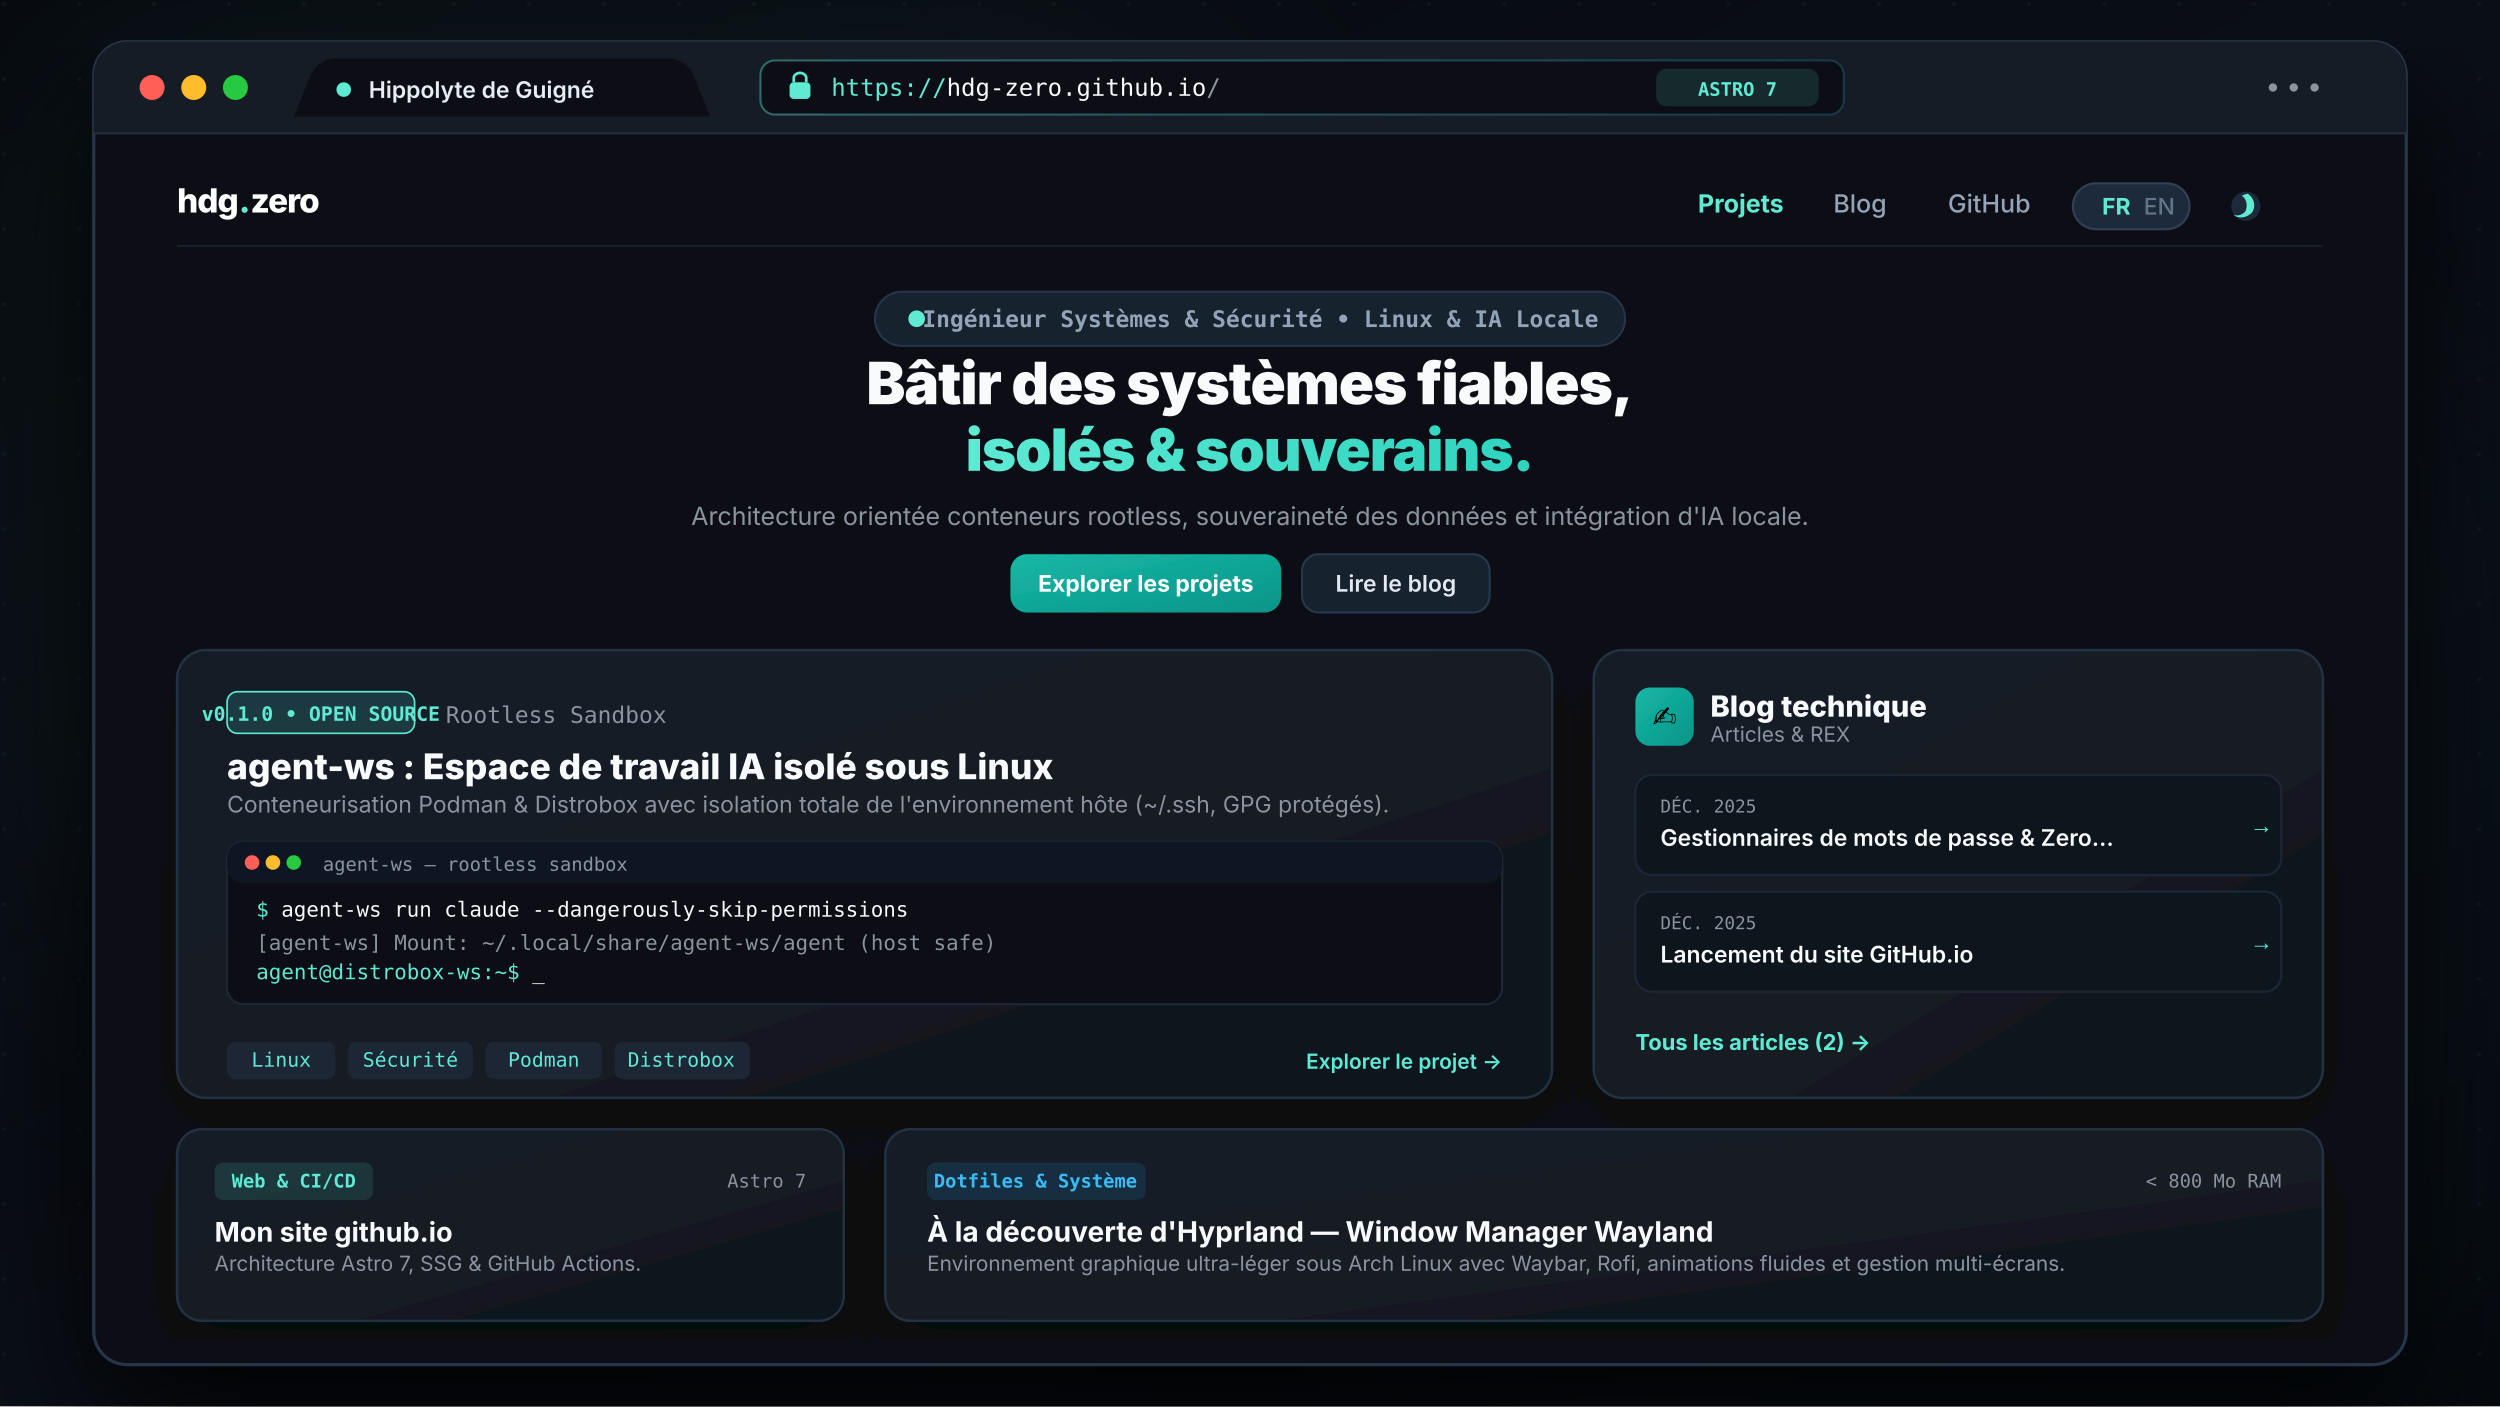
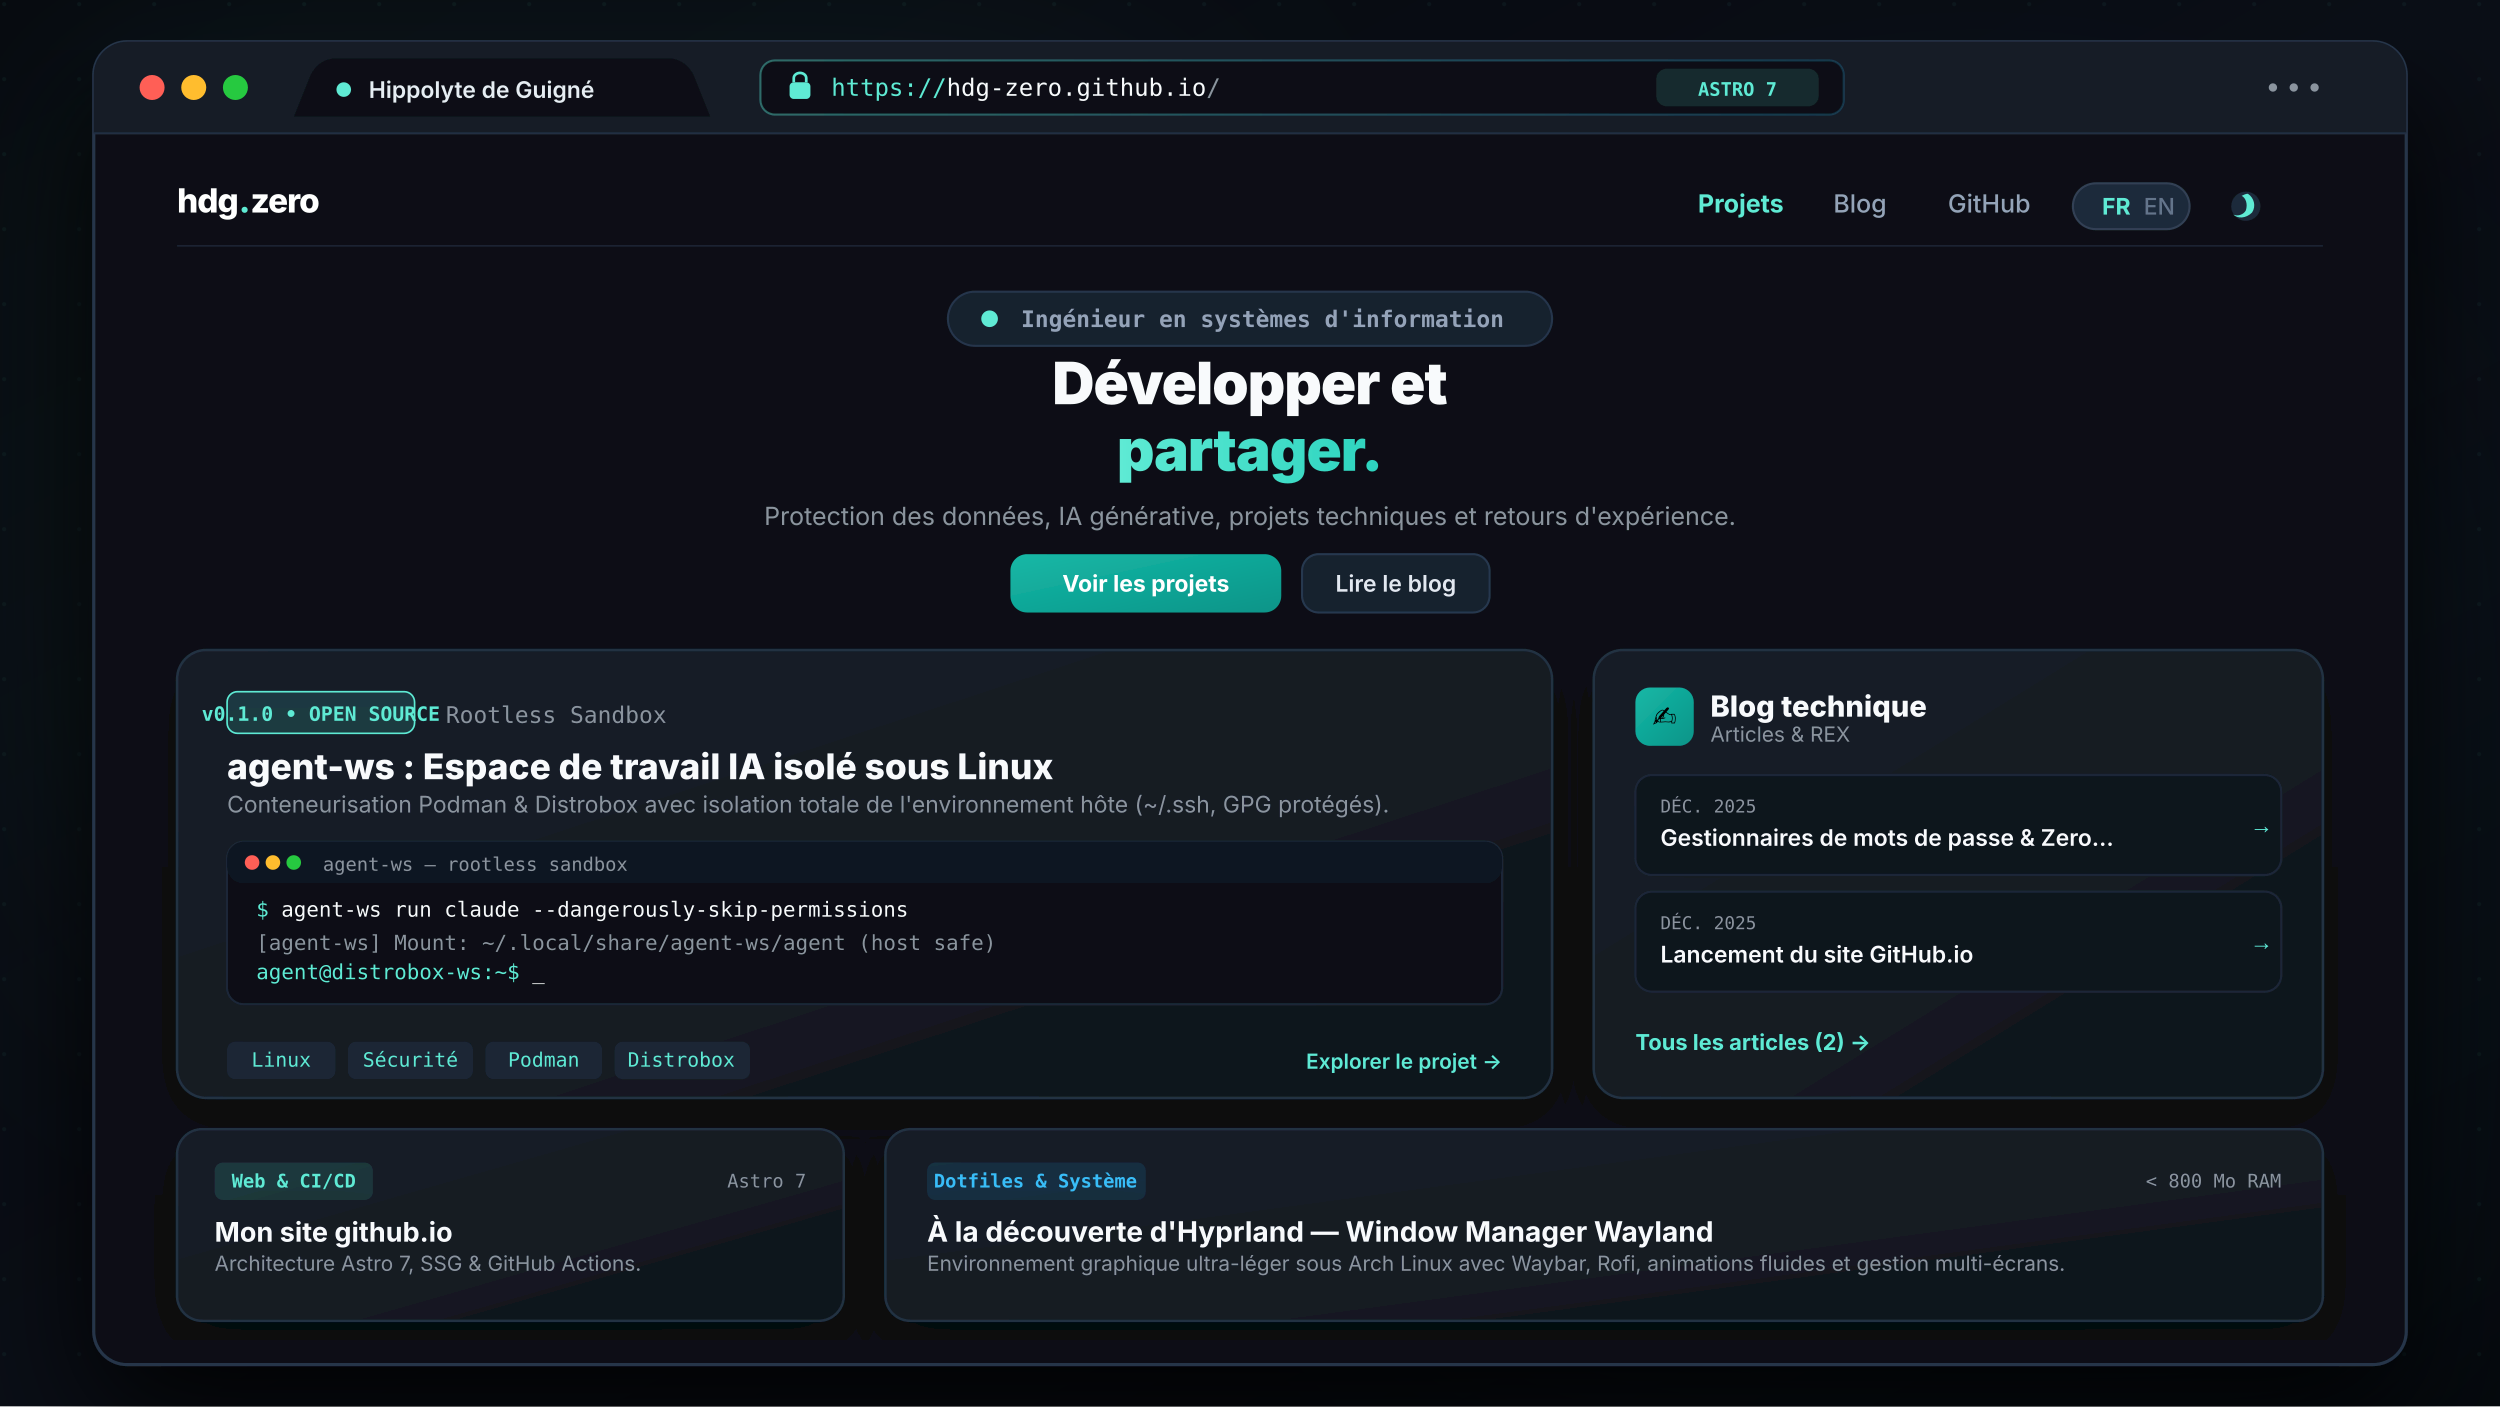
<svg xmlns="http://www.w3.org/2000/svg" viewBox="0 0 1200 675" width="1200" height="675">
  <defs>
    <linearGradient id="canvas-bg" x1="0%" y1="0%" x2="100%" y2="100%">
      <stop offset="0%" stop-color="#06090e" />
      <stop offset="50%" stop-color="#0a0e16" />
      <stop offset="100%" stop-color="#05080c" />
    </linearGradient>
    <linearGradient id="window-bg" x1="0%" y1="0%" x2="0%" y2="100%">
      <stop offset="0%" stop-color="#0d1117" />
      <stop offset="100%" stop-color="#090d13" />
    </linearGradient>
    <linearGradient id="hero-gradient" x1="0%" y1="0%" x2="100%" y2="0%">
      <stop offset="0%" stop-color="#5eead4" />
      <stop offset="100%" stop-color="#2dd4bf" />
    </linearGradient>
    <linearGradient id="btn-primary" x1="0%" y1="0%" x2="100%" y2="100%">
      <stop offset="0%" stop-color="#14b8a6" />
      <stop offset="100%" stop-color="#0d9488" />
    </linearGradient>
    <linearGradient id="card-grad" x1="0%" y1="0%" x2="100%" y2="100%">
      <stop offset="0%" stop-color="#161f2c" stop-opacity="0.85" />
      <stop offset="100%" stop-color="#0f1622" stop-opacity="0.85" />
    </linearGradient>
    <linearGradient id="address-border" x1="0%" y1="0%" x2="100%" y2="0%">
      <stop offset="0%" stop-color="#5eead4" stop-opacity="0.4" />
      <stop offset="100%" stop-color="#38bdf8" stop-opacity="0.2" />
    </linearGradient>
    <filter id="browser-shadow" x="-5%" y="-5%" width="110%" height="115%">
      <feDropShadow dx="0" dy="24" stdDeviation="30" flood-color="#000000" flood-opacity="0.9" />
    </filter>
    <filter id="card-shadow" x="-5%" y="-5%" width="110%" height="115%">
      <feDropShadow dx="0" dy="8" stdDeviation="12" flood-color="#000000" flood-opacity="0.5" />
    </filter>
    <pattern id="site-grid" width="36" height="36" patternUnits="userSpaceOnUse">
      <circle cx="2" cy="2" r="1" fill="#5eead4" fill-opacity="0.05" />
    </pattern>
  </defs>
  <rect width="1200" height="675" fill="url(#canvas-bg)" />
  <rect width="1200" height="675" fill="url(#site-grid)" />
  <circle cx="250" cy="180" r="320" fill="#5eead4" opacity="0.07" filter="blur(70px)" />
  <circle cx="950" cy="420" r="300" fill="#38bdf8" opacity="0.06" filter="blur(70px)" />
  <g transform="translate(45, 20)" filter="url(#browser-shadow)">
    <rect width="1110" height="635" rx="16" fill="url(#window-bg)" stroke="#26354a" stroke-width="1.5" />
    <path d="M 0 16 C 0 7.163 7.163 0 16 0 L 1094 0 C 1102.837 0 1110 7.163 1110 16 L 1110 44 L 0 44 Z" fill="#141c28" />
    <line x1="0" y1="44" x2="1110" y2="44" stroke="#222f42" stroke-width="1" />
    <circle cx="28" cy="22" r="6" fill="#ff5f56" />
    <circle cx="48" cy="22" r="6" fill="#ffbd2e" />
    <circle cx="68" cy="22" r="6" fill="#27c93f" />
    <g transform="translate(96, 8)">
      <path d="M 0 28 L 8 8 C 10 4 14 0 20 0 L 180 0 C 186 0 190 4 192 8 L 200 28 Z" fill="#0d1117" />
      <circle cx="24" cy="15" r="3.5" fill="#5eead4" />
      <text x="36" y="19" font-family="'Inter', system-ui, sans-serif" font-size="11" font-weight="600" fill="#e6edf3">
        Hippolyte de Guigné
      </text>
    </g>
    <g transform="translate(320, 9)">
      <rect width="520" height="26" rx="7" fill="#0b1017" stroke="url(#address-border)" stroke-width="1" />
      <g transform="translate(14, 6)">
        <rect x="0" y="4.5" width="10" height="8" rx="2" fill="#5eead4" />
        <path d="M 2 4.5 V 2.5 C 2 1 3.5 0 5 0 C 6.5 0 8 1 8 2.5 V 4.5" fill="none" stroke="#5eead4" stroke-width="1.3" />
      </g>
      <text x="34" y="17" font-family="'JetBrains Mono', monospace" font-size="11.5" fill="#f8fafc">
        <tspan fill="#5eead4">https://</tspan>hdg-zero.github.io<tspan fill="#8b949e">/</tspan>
      </text>
      <g transform="translate(430, 4)">
        <rect width="78" height="18" rx="5" fill="#5eead4" fill-opacity="0.12" />
        <text x="39" y="13" font-family="'JetBrains Mono', monospace" font-size="9" font-weight="700" fill="#5eead4" text-anchor="middle">ASTRO 7</text>
      </g>
    </g>
    <g transform="translate(1040, 16)" fill="#8b949e">
      <circle cx="6" cy="6" r="2" />
      <circle cx="16" cy="6" r="2" />
      <circle cx="26" cy="6" r="2" />
    </g>
    <g id="viewport-content" transform="translate(0, 44)">
      <g id="mock-navbar" transform="translate(40, 14)">
        <text x="0" y="24" font-family="'Inter', system-ui, sans-serif" font-size="16" font-weight="800" fill="#ffffff" letter-spacing="-0.5">
          hdg<tspan fill="#5eead4">.</tspan>zero
        </text>
        <g transform="translate(730, 10)" font-family="'Inter', system-ui, sans-serif" font-size="12" font-weight="500">
          <text x="0" y="14" fill="#5eead4" font-weight="700">Projets</text>
          <text x="65" y="14" fill="#94a3b8">Blog</text>
          <text x="120" y="14" fill="#94a3b8">GitHub</text>
          <rect x="180" y="0" width="56" height="22" rx="11" fill="#1e293b" stroke="#334155" stroke-width="1" />
          <text x="194" y="15" fill="#5eead4" font-size="11" font-weight="700">FR</text>
          <text x="214" y="15" fill="#64748b" font-size="11">EN</text>
          <g transform="translate(255, 3)">
            <circle cx="8" cy="8" r="7" fill="#1e293b" />
            <path d="M 6 3 C 8 4 9 7 8 10 C 7 12 4 13 2 12 C 4 14 8 14 11 11 C 13 8 12 4 9 2 C 8 2 7 2.5 6 3 Z" fill="#5eead4" />
          </g>
        </g>
        <line x1="0" y1="40" x2="1030" y2="40" stroke="#1e293b" stroke-width="0.8" stroke-opacity="0.8" />
      </g>
      <g id="mock-hero" transform="translate(555, 76)" text-anchor="middle">
-         <rect x="-180" y="0" width="360" height="26" rx="13" fill="#16202e" stroke="#25354c" stroke-width="1" />
-         <circle cx="-160" cy="13" r="4" fill="#5eead4" />
-         <text x="5" y="17" font-family="'JetBrains Mono', monospace" font-size="11" font-weight="600" fill="#94a3b8">
-           Ingénieur Systèmes &amp; Sécurité • Linux &amp; IA Locale
+         <rect x="-145" y="0" width="290" height="26" rx="13" fill="#16202e" stroke="#25354c" stroke-width="1" />
+         <circle cx="-125" cy="13" r="4" fill="#5eead4" />
+         <text x="6" y="17" font-family="'JetBrains Mono', monospace" font-size="11" font-weight="600" fill="#94a3b8">
+           Ingénieur en systèmes d'information
        </text>
        <text y="54" font-family="'Inter', system-ui, sans-serif" font-size="28" font-weight="900" fill="#f8fafc" letter-spacing="-0.5">
-           Bâtir des systèmes fiables,
+           Développer et
        </text>
        <text y="86" font-family="'Inter', system-ui, sans-serif" font-size="28" font-weight="900" fill="url(#hero-gradient)" letter-spacing="-0.5">
-           isolés &amp; souverains.
+           partager.
        </text>
        <text y="112" font-family="'Inter', system-ui, sans-serif" font-size="12" font-weight="400" fill="#8b949e">
-           Architecture orientée conteneurs rootless, souveraineté des données et intégration d'IA locale.
+           Protection des données, IA générative, projets techniques et retours d'expérience.
        </text>
        <g transform="translate(0, 126)">
          <rect x="-115" y="0" width="130" height="28" rx="8" fill="url(#btn-primary)" />
          <text x="-50" y="18" font-family="'Inter', system-ui, sans-serif" font-size="11" font-weight="700" fill="#ffffff">
-             Explorer les projets
+             Voir les projets
          </text>
          <rect x="25" y="0" width="90" height="28" rx="8" fill="#16202e" stroke="#28394f" stroke-width="1" />
          <text x="70" y="18" font-family="'Inter', system-ui, sans-serif" font-size="11" font-weight="600" fill="#e2e8f0">
            Lire le blog
          </text>
        </g>
      </g>
      <g id="mock-bento" transform="translate(40, 248)">
        <g transform="translate(0, 0)" filter="url(#card-shadow)">
          <rect width="660" height="215" rx="14" fill="url(#card-grad)" stroke="#223042" stroke-width="1.2" />
          <g transform="translate(24, 20)">
            <rect width="90" height="20" rx="5" fill="#5eead4" fill-opacity="0.15" stroke="#5eead4" stroke-width="0.8" />
            <text x="45" y="14" font-family="'JetBrains Mono', monospace" font-size="9.5" font-weight="700" fill="#5eead4" text-anchor="middle">v0.1.0 • OPEN SOURCE</text>
            <text x="105" y="15" font-family="'JetBrains Mono', monospace" font-size="11" fill="#8b949e">Rootless Sandbox</text>
            <text y="42" font-family="'Inter', system-ui, sans-serif" font-size="17" font-weight="800" fill="#f8fafc">
              agent-ws : Espace de travail IA isolé sous Linux
            </text>
            <text y="58" font-family="'Inter', system-ui, sans-serif" font-size="11" fill="#8b949e">
              Conteneurisation Podman &amp; Distrobox avec isolation totale de l'environnement hôte (~/.ssh, GPG protégés).
            </text>
            <g transform="translate(0, 72)">
              <rect width="612" height="78" rx="8" fill="#080c12" stroke="#1c2838" stroke-width="1" />
              <rect width="612" height="20" rx="8" fill="#101824" />
              <circle cx="12" cy="10" r="3.5" fill="#ff5f56" />
              <circle cx="22" cy="10" r="3.5" fill="#ffbd2e" />
              <circle cx="32" cy="10" r="3.5" fill="#27c93f" />
              <text x="46" y="14" font-family="'JetBrains Mono', monospace" font-size="9" fill="#8b949e">agent-ws — rootless sandbox</text>
              <g transform="translate(14, 36)" font-family="'JetBrains Mono', monospace" font-size="10">
                <text fill="#5eead4">$</text>
                <text x="12" fill="#f8fafc">agent-ws run claude --dangerously-skip-permissions</text>
                <text y="16" fill="#8b949e">[agent-ws] Mount: ~/.local/share/agent-ws/agent (host safe)</text>
                <text y="30" fill="#5eead4">agent@distrobox-ws:~$ <tspan fill="#ffffff">_</tspan>
                </text>
              </g>
            </g>
            <g transform="translate(0, 168)" font-family="'JetBrains Mono', monospace" font-size="9.5">
              <rect width="52" height="18" rx="4" fill="#1b2636" />
              <text x="26" y="12" fill="#5eead4" text-anchor="middle">Linux</text>
              <rect x="58" width="60" height="18" rx="4" fill="#1b2636" />
              <text x="88" y="12" fill="#5eead4" text-anchor="middle">Sécurité</text>
              <rect x="124" width="56" height="18" rx="4" fill="#1b2636" />
              <text x="152" y="12" fill="#5eead4" text-anchor="middle">Podman</text>
              <rect x="186" width="65" height="18" rx="4" fill="#1b2636" />
              <text x="218" y="12" fill="#5eead4" text-anchor="middle">Distrobox</text>
              <text x="612" y="13" font-family="'Inter', system-ui, sans-serif" font-size="10" font-weight="600" fill="#5eead4" text-anchor="end">Explorer le projet →</text>
            </g>
          </g>
        </g>
        <g transform="translate(680, 0)" filter="url(#card-shadow)">
          <rect width="350" height="215" rx="14" fill="url(#card-grad)" stroke="#223042" stroke-width="1.2" />
          <g transform="translate(20, 18)">
            <g transform="translate(0, 0)">
              <rect width="28" height="28" rx="7" fill="url(#btn-primary)" />
              <text x="14" y="19" font-size="14" text-anchor="middle">✍️</text>
              <text x="36" y="14" font-family="'Inter', system-ui, sans-serif" font-size="14" font-weight="800" fill="#f8fafc">Blog technique</text>
              <text x="36" y="26" font-family="'Inter', system-ui, sans-serif" font-size="10" fill="#8b949e">Articles &amp; REX</text>
            </g>
            <g transform="translate(0, 42)">
              <rect width="310" height="48" rx="8" fill="#0d141e" stroke="#1d2838" stroke-width="1" />
              <text x="12" y="18" font-family="'JetBrains Mono', monospace" font-size="8.5" fill="#8b949e">DÉC. 2025</text>
              <text x="12" y="34" font-family="'Inter', system-ui, sans-serif" font-size="11" font-weight="600" fill="#f8fafc">
                Gestionnaires de mots de passe &amp; Zero...
              </text>
              <text x="295" y="28" font-size="11" fill="#5eead4">→</text>
            </g>
            <g transform="translate(0, 98)">
              <rect width="310" height="48" rx="8" fill="#0d141e" stroke="#1d2838" stroke-width="1" />
              <text x="12" y="18" font-family="'JetBrains Mono', monospace" font-size="8.5" fill="#8b949e">DÉC. 2025</text>
              <text x="12" y="34" font-family="'Inter', system-ui, sans-serif" font-size="11" font-weight="600" fill="#f8fafc">
                Lancement du site GitHub.io
              </text>
              <text x="295" y="28" font-size="11" fill="#5eead4">→</text>
            </g>
            <text x="0" y="174" font-family="'Inter', system-ui, sans-serif" font-size="10.5" font-weight="700" fill="#5eead4">
              Tous les articles (2) →
            </text>
          </g>
        </g>
        <g transform="translate(0, 230)" filter="url(#card-shadow)">
          <rect width="320" height="92" rx="12" fill="url(#card-grad)" stroke="#223042" stroke-width="1.2" />
          <g transform="translate(18, 16)">
            <rect width="76" height="18" rx="4" fill="#5eead4" fill-opacity="0.12" />
            <text x="38" y="12" font-family="'JetBrains Mono', monospace" font-size="9" font-weight="700" fill="#5eead4" text-anchor="middle">Web &amp; CI/CD</text>
            <text x="284" y="12" font-family="'JetBrains Mono', monospace" font-size="9" fill="#8b949e" text-anchor="end">Astro 7</text>
            <text y="38" font-family="'Inter', system-ui, sans-serif" font-size="13" font-weight="700" fill="#f8fafc">
              Mon site github.io
            </text>
            <text y="52" font-family="'Inter', system-ui, sans-serif" font-size="10" fill="#8b949e">
              Architecture Astro 7, SSG &amp; GitHub Actions.
            </text>
          </g>
        </g>
        <g transform="translate(340, 230)" filter="url(#card-shadow)">
          <rect width="690" height="92" rx="12" fill="url(#card-grad)" stroke="#223042" stroke-width="1.2" />
          <g transform="translate(20, 16)">
            <rect width="105" height="18" rx="4" fill="#38bdf8" fill-opacity="0.12" />
            <text x="52" y="12" font-family="'JetBrains Mono', monospace" font-size="9" font-weight="700" fill="#38bdf8" text-anchor="middle">Dotfiles &amp; Système</text>
            <text x="650" y="12" font-family="'JetBrains Mono', monospace" font-size="9" fill="#8b949e" text-anchor="end">&lt; 800 Mo RAM</text>
            <text y="38" font-family="'Inter', system-ui, sans-serif" font-size="13.5" font-weight="700" fill="#f8fafc">
              À la découverte d'Hyprland — Window Manager Wayland
            </text>
            <text y="52" font-family="'Inter', system-ui, sans-serif" font-size="10" fill="#8b949e">
              Environnement graphique ultra-léger sous Arch Linux avec Waybar, Rofi, animations fluides et gestion multi-écrans.
            </text>
          </g>
        </g>
      </g>
    </g>
  </g>
</svg>
